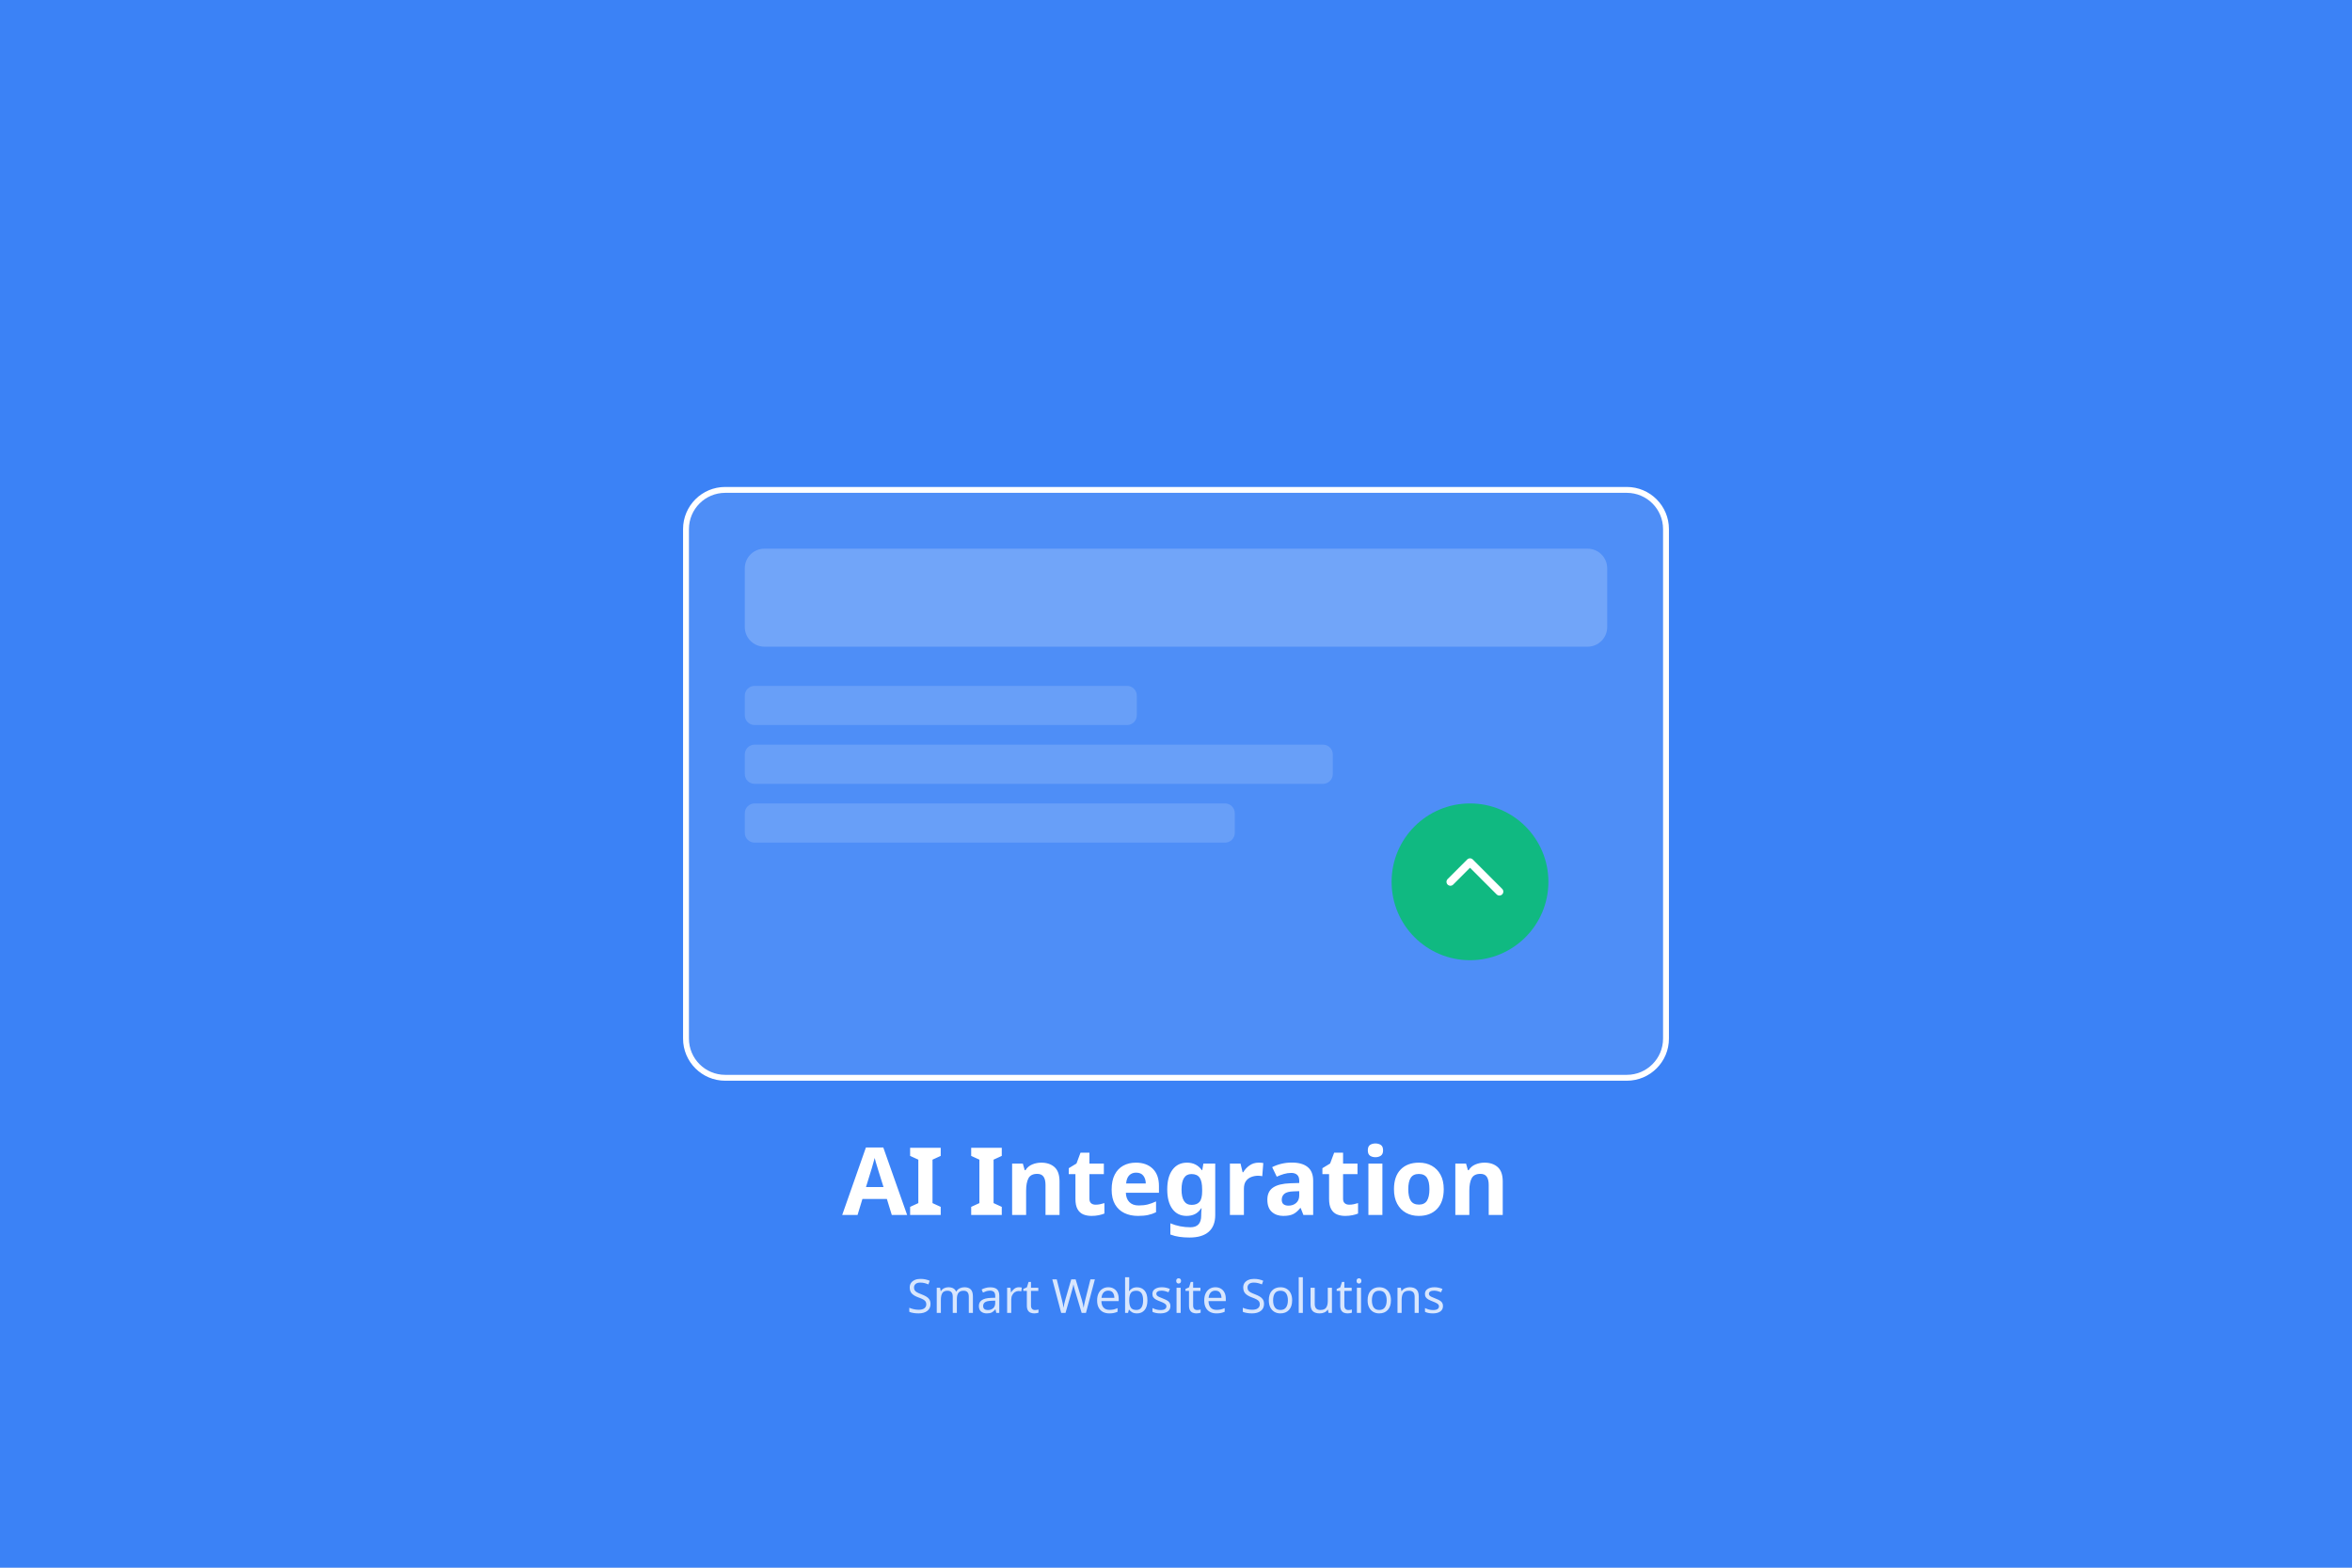
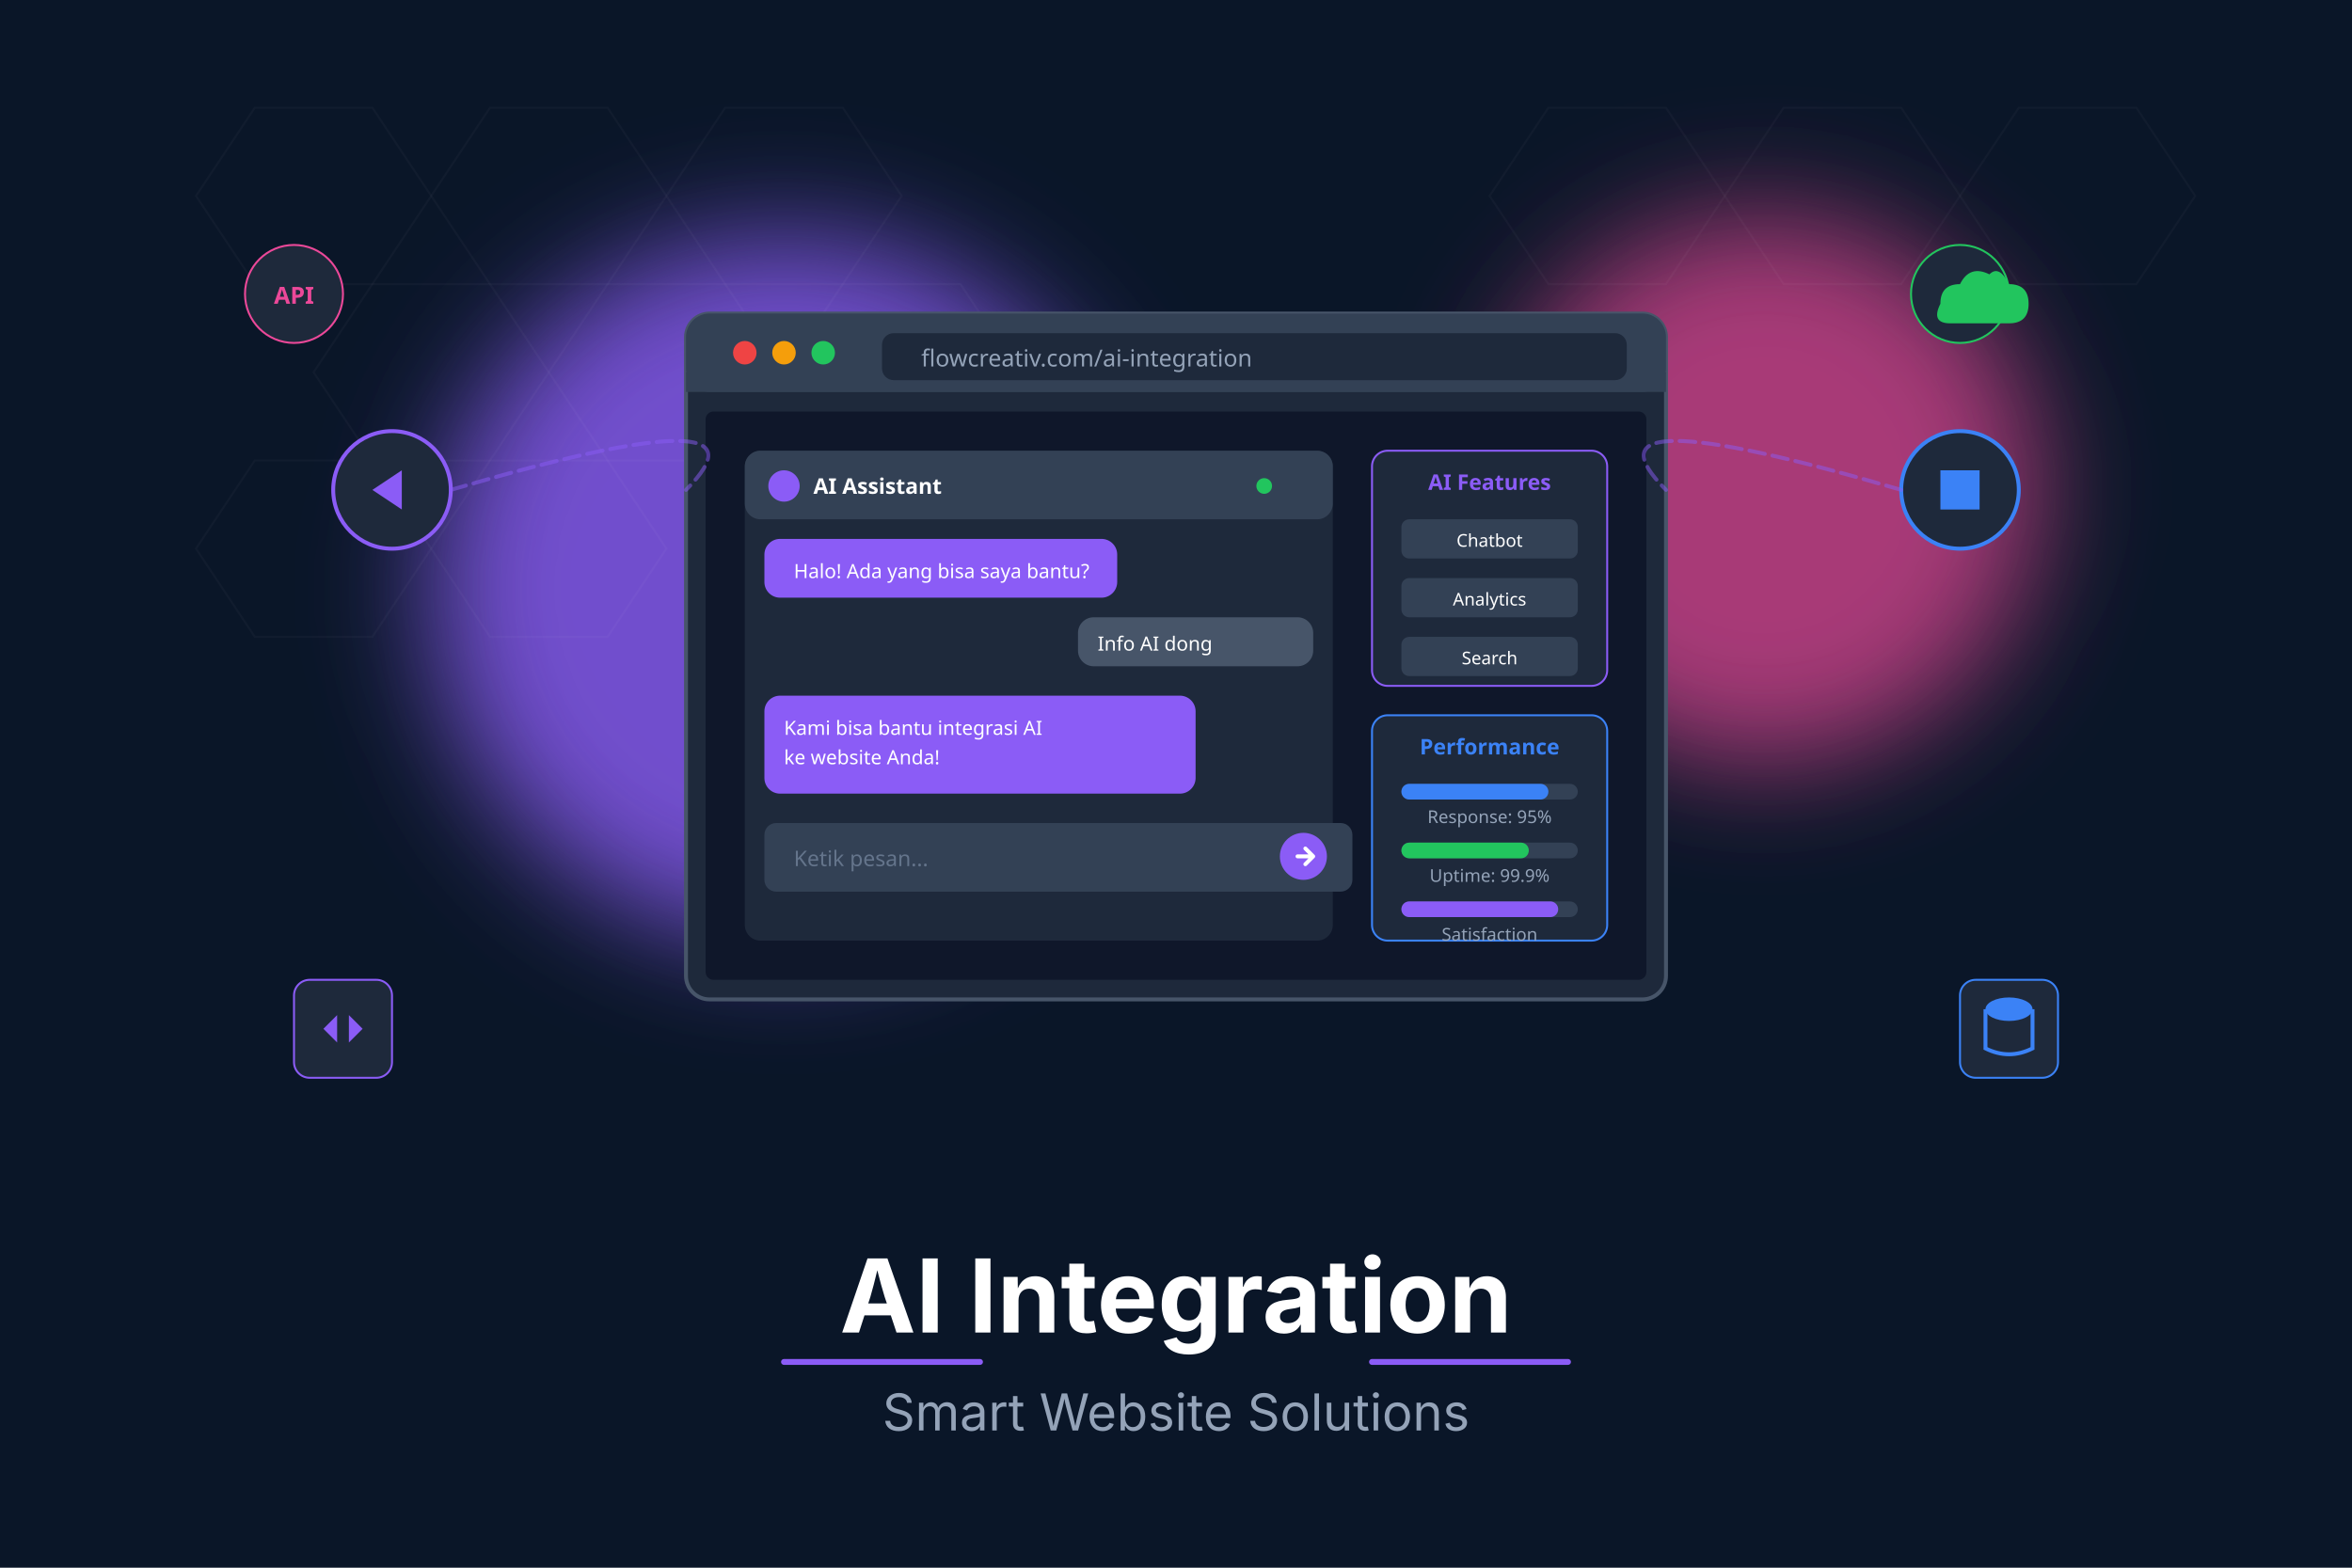
<svg xmlns="http://www.w3.org/2000/svg" width="1200" height="800" viewBox="0 0 1200 800" fill="none">
-   <rect width="1200" height="800" fill="url(#gradient2)" />
-   <rect x="350" y="250" width="500" height="300" rx="20" fill="white" fill-opacity="0.1" stroke="white" stroke-width="3" />
-   <rect x="380" y="280" width="440" height="50" rx="10" fill="white" fill-opacity="0.2" />
-   <rect x="380" y="350" width="200" height="20" rx="5" fill="white" fill-opacity="0.15" />
-   <rect x="380" y="380" width="300" height="20" rx="5" fill="white" fill-opacity="0.15" />
-   <rect x="380" y="410" width="250" height="20" rx="5" fill="white" fill-opacity="0.15" />
-   <circle cx="750" cy="450" r="40" fill="url(#gradient3)" />
-   <path d="M740 450 L750 440 L765 455" stroke="white" stroke-width="4" stroke-linecap="round" stroke-linejoin="round" />
-   <text x="600" y="620" text-anchor="middle" font-family="system-ui" font-size="48" font-weight="bold" fill="white">AI Integration</text>
-   <text x="600" y="670" text-anchor="middle" font-family="system-ui" font-size="24" fill="white" fill-opacity="0.8">Smart Website Solutions</text>
  <defs>
-     <linearGradient id="gradient2" x1="0" y1="0" x2="1200" y2="800">
-       <stop offset="0%" stop-color="#3B82F6" />
-       <stop offset="50%" stop-color="#8B5CF6" />
-       <stop offset="100%" stop-color="#EC4899" />
+     <linearGradient id="bg2" x1="0" y1="0" x2="1200" y2="800">
+       <stop offset="0%" stop-color="#0a1628" />
+       <stop offset="50%" stop-color="#1e293b" />
+       <stop offset="100%" stop-color="#0f172a" />
    </linearGradient>
-     <linearGradient id="gradient3" x1="710" y1="410" x2="790" y2="490">
-       <stop offset="0%" stop-color="#10B981" />
-       <stop offset="100%" stop-color="#34D399" />
+     <linearGradient id="purpleGrad" x1="300" y1="200" x2="600" y2="500">
+       <stop offset="0%" stop-color="#8B5CF6" stop-opacity="0.8" />
+       <stop offset="100%" stop-color="#3B82F6" stop-opacity="0.3" />
    </linearGradient>
+     <linearGradient id="pinkGrad" x1="800" y1="100" x2="1100" y2="400">
+       <stop offset="0%" stop-color="#EC4899" stop-opacity="0.7" />
+       <stop offset="100%" stop-color="#8B5CF6" stop-opacity="0.2" />
+     </linearGradient>
+     <filter id="blur3" x="-50%" y="-50%" width="200%" height="200%">
+       <feGaussianBlur in="SourceGraphic" stdDeviation="30" />
+     </filter>
+     <filter id="glow" x="-50%" y="-50%" width="200%" height="200%">
+       <feGaussianBlur in="SourceGraphic" stdDeviation="10" />
+     </filter>
  </defs>
+   <rect width="1200" height="800" fill="url(#bg2)" />
+   <circle cx="400" cy="300" r="180" fill="url(#purpleGrad)" filter="url(#blur3)" />
+   <circle cx="900" cy="250" r="140" fill="url(#pinkGrad)" filter="url(#blur3)" />
+   <g stroke="#ffffff" stroke-opacity="0.03" stroke-width="1" fill="none">
+     <path d="M100 100 L130 55 L190 55 L220 100 L190 145 L130 145 Z" />
+     <path d="M220 100 L250 55 L310 55 L340 100 L310 145 L250 145 Z" />
+     <path d="M340 100 L370 55 L430 55 L460 100 L430 145 L370 145 Z" />
+     <path d="M160 190 L190 145 L250 145 L280 190 L250 235 L190 235 Z" />
+     <path d="M280 190 L310 145 L370 145 L400 190 L370 235 L310 235 Z" />
+     <path d="M400 190 L430 145 L490 145 L520 190 L490 235 L430 235 Z" />
+     <path d="M100 280 L130 235 L190 235 L220 280 L190 325 L130 325 Z" />
+     <path d="M220 280 L250 235 L310 235 L340 280 L310 325 L250 325 Z" />
+     <path d="M760 100 L790 55 L850 55 L880 100 L850 145 L790 145 Z" />
+     <path d="M880 100 L910 55 L970 55 L1000 100 L970 145 L910 145 Z" />
+     <path d="M1000 100 L1030 55 L1090 55 L1120 100 L1090 145 L1030 145 Z" />
+   </g>
+   <g transform="translate(600, 320)">
+     <rect x="-250" y="-160" width="500" height="350" fill="#1e293b" stroke="#475569" stroke-width="2" rx="12" />
+     <rect x="-250" y="-160" width="500" height="40" fill="#334155" rx="12" />
+     <rect x="-250" y="-130" width="500" height="10" fill="#334155" />
+     <circle cx="-220" cy="-140" r="6" fill="#ef4444" />
+     <circle cx="-200" cy="-140" r="6" fill="#f59e0b" />
+     <circle cx="-180" cy="-140" r="6" fill="#22c55e" />
+     <rect x="-150" y="-150" width="380" height="24" fill="#1e293b" rx="6" />
+     <text x="-130" y="-133" font-family="system-ui" font-size="12" fill="#94a3b8">flowcreativ.com/ai-integration</text>
+     <rect x="-240" y="-110" width="480" height="290" fill="#0f172a" rx="4" />
+     <rect x="-220" y="-90" width="300" height="250" fill="#1e293b" rx="8" />
+     <rect x="-220" y="-90" width="300" height="35" fill="#334155" rx="8" />
+     <circle cx="-200" cy="-72" r="8" fill="#8B5CF6" />
+     <text x="-185" y="-68" font-family="system-ui" font-size="11" fill="#ffffff" font-weight="600">AI Assistant</text>
+     <circle cx="45" cy="-72" r="4" fill="#22c55e" />
+     <rect x="-210" y="-45" width="180" height="30" fill="#8B5CF6" rx="8" />
+     <text x="-195" y="-25" font-family="system-ui" font-size="10" fill="#ffffff">Halo! Ada yang bisa saya bantu?</text>
+     <rect x="-50" y="-5" width="120" height="25" fill="#475569" rx="8" />
+     <text x="-40" y="12" font-family="system-ui" font-size="10" fill="#ffffff">Info AI dong</text>
+     <rect x="-210" y="35" width="220" height="50" fill="#8B5CF6" rx="8" />
+     <text x="-200" y="55" font-family="system-ui" font-size="10" fill="#ffffff">Kami bisa bantu integrasi AI</text>
+     <text x="-200" y="70" font-family="system-ui" font-size="10" fill="#ffffff">ke website Anda!</text>
+     <rect x="-210" y="100" width="300" height="35" fill="#334155" rx="6" />
+     <text x="-195" y="122" font-family="system-ui" font-size="11" fill="#64748b">Ketik pesan...</text>
+     <circle cx="65" cy="117" r="12" fill="#8B5CF6" />
+     <path d="M62 117 L70 117 M66 113 L70 117 L66 121" stroke="#ffffff" stroke-width="2" stroke-linecap="round" stroke-linejoin="round" />
+     <rect x="100" y="-90" width="120" height="120" fill="#1e293b" stroke="#8B5CF6" stroke-width="1" rx="8" />
+     <text x="160" y="-70" text-anchor="middle" font-family="system-ui" font-size="11" fill="#8B5CF6" font-weight="600">AI Features</text>
+     <rect x="115" y="-55" width="90" height="20" fill="#334155" rx="4" />
+     <text x="160" y="-41" text-anchor="middle" font-family="system-ui" font-size="9" fill="#ffffff">Chatbot</text>
+     <rect x="115" y="-25" width="90" height="20" fill="#334155" rx="4" />
+     <text x="160" y="-11" text-anchor="middle" font-family="system-ui" font-size="9" fill="#ffffff">Analytics</text>
+     <rect x="115" y="5" width="90" height="20" fill="#334155" rx="4" />
+     <text x="160" y="19" text-anchor="middle" font-family="system-ui" font-size="9" fill="#ffffff">Search</text>
+     <rect x="100" y="45" width="120" height="115" fill="#1e293b" stroke="#3B82F6" stroke-width="1" rx="8" />
+     <text x="160" y="65" text-anchor="middle" font-family="system-ui" font-size="11" fill="#3B82F6" font-weight="600">Performance</text>
+     <rect x="115" y="80" width="90" height="8" fill="#334155" rx="4" />
+     <rect x="115" y="80" width="75" height="8" fill="#3B82F6" rx="4" />
+     <text x="160" y="100" text-anchor="middle" font-family="system-ui" font-size="9" fill="#94a3b8">Response: 95%</text>
+     <rect x="115" y="110" width="90" height="8" fill="#334155" rx="4" />
+     <rect x="115" y="110" width="65" height="8" fill="#22c55e" rx="4" />
+     <text x="160" y="130" text-anchor="middle" font-family="system-ui" font-size="9" fill="#94a3b8">Uptime: 99.9%</text>
+     <rect x="115" y="140" width="90" height="8" fill="#334155" rx="4" />
+     <rect x="115" y="140" width="80" height="8" fill="#8B5CF6" rx="4" />
+     <text x="160" y="160" text-anchor="middle" font-family="system-ui" font-size="9" fill="#94a3b8">Satisfaction</text>
+   </g>
+   <circle cx="200" cy="250" r="30" fill="#1e293b" stroke="#8B5CF6" stroke-width="2" />
+   <path d="M190 250 L205 240 L205 260 Z" fill="#8B5CF6" />
+   <circle cx="1000" cy="250" r="30" fill="#1e293b" stroke="#3B82F6" stroke-width="2" />
+   <rect x="990" y="240" width="20" height="20" fill="#3B82F6" />
+   <g stroke="#8B5CF6" stroke-width="2" fill="none" stroke-linecap="round">
+     <path d="M230 250 Q400 200 350 250" stroke-opacity="0.5" stroke-dasharray="8 4">
+       <animate attributeName="stroke-dashoffset" from="0" to="-24" dur="2s" repeatCount="indefinite" />
+     </path>
+     <path d="M970 250 Q800 200 850 250" stroke-opacity="0.5" stroke-dasharray="8 4">
+       <animate attributeName="stroke-dashoffset" from="0" to="24" dur="2s" repeatCount="indefinite" />
+     </path>
+   </g>
+   <g>
+     <g transform="translate(150, 500)">
+       <rect width="50" height="50" fill="#1e293b" stroke="#8B5CF6" stroke-width="1" rx="8">
+         <animateTransform attributeName="transform" type="translate" values="0,0; 0,-15; 0,0" dur="5s" repeatCount="indefinite" />
+       </rect>
+       <path d="M15 25 L22 18 L22 32 Z" fill="#8B5CF6" />
+       <path d="M35 25 L28 18 L28 32 Z" fill="#8B5CF6" />
+     </g>
+     <g transform="translate(1000, 500)">
+       <rect width="50" height="50" fill="#1e293b" stroke="#3B82F6" stroke-width="1" rx="8">
+         <animateTransform attributeName="transform" type="translate" values="0,0; 0,15; 0,0" dur="4s" repeatCount="indefinite" />
+       </rect>
+       <ellipse cx="25" cy="15" rx="12" ry="6" fill="#3B82F6" />
+       <path d="M13 15 L13 35 Q25 41 37 35 L37 15" stroke="#3B82F6" stroke-width="2" fill="none" />
+     </g>
+     <g transform="translate(150, 150)">
+       <circle r="25" fill="#1e293b" stroke="#EC4899" stroke-width="1">
+         <animateTransform attributeName="transform" type="translate" values="0,0; 0,10; 0,0" dur="3s" repeatCount="indefinite" />
+       </circle>
+       <text x="0" y="5" text-anchor="middle" font-family="system-ui" font-size="12" fill="#EC4899" font-weight="bold">API</text>
+     </g>
+     <g transform="translate(1000, 150)">
+       <circle r="25" fill="#1e293b" stroke="#22c55e" stroke-width="1">
+         <animateTransform attributeName="transform" type="translate" values="0,0; 0,-10; 0,0" dur="4s" repeatCount="indefinite" />
+       </circle>
+       <path d="M-10 5 Q-10 -5 0 -5 Q5 -15 15 -10 Q20 -15 25 -5 Q35 -5 35 5 Q35 15 25 15 L-5 15 Q-15 15 -10 5" fill="#22c55e" />
+     </g>
+   </g>
+   <text x="600" y="680" text-anchor="middle" font-family="system-ui, -apple-system, sans-serif" font-size="52" font-weight="bold" fill="#ffffff">AI Integration</text>
+   <text x="600" y="730" text-anchor="middle" font-family="system-ui, -apple-system, sans-serif" font-size="26" fill="#94a3b8">Smart Website Solutions</text>
+   <line x1="400" y1="695" x2="500" y2="695" stroke="#8B5CF6" stroke-width="3" stroke-linecap="round" />
+   <line x1="700" y1="695" x2="800" y2="695" stroke="#8B5CF6" stroke-width="3" stroke-linecap="round" />
</svg>
